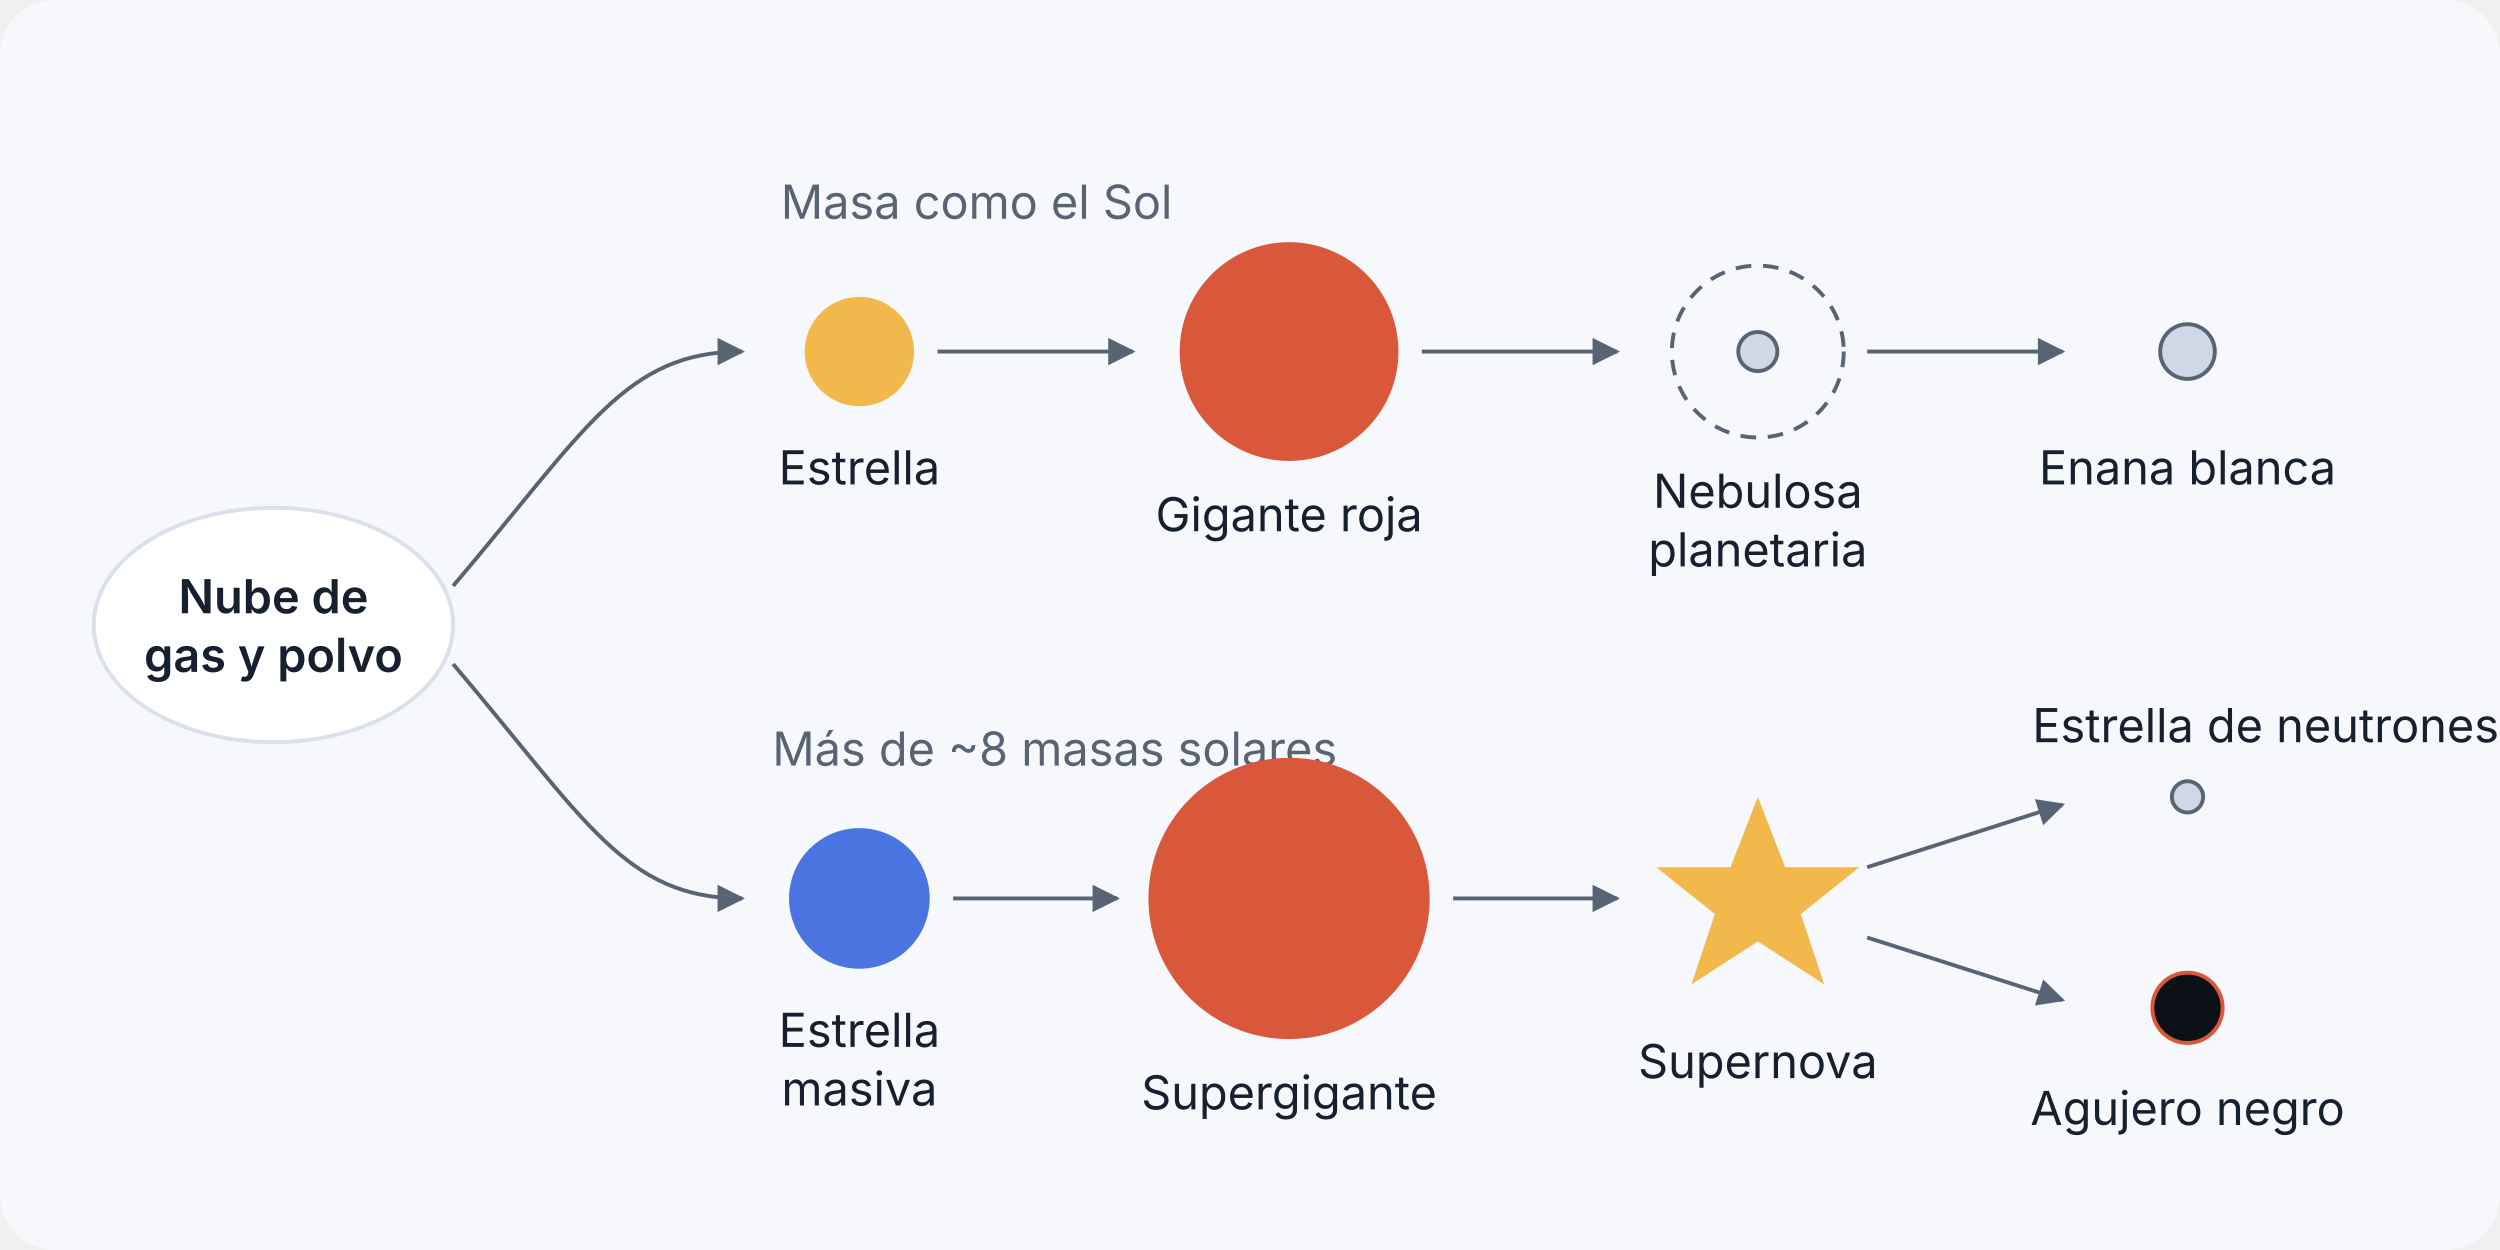
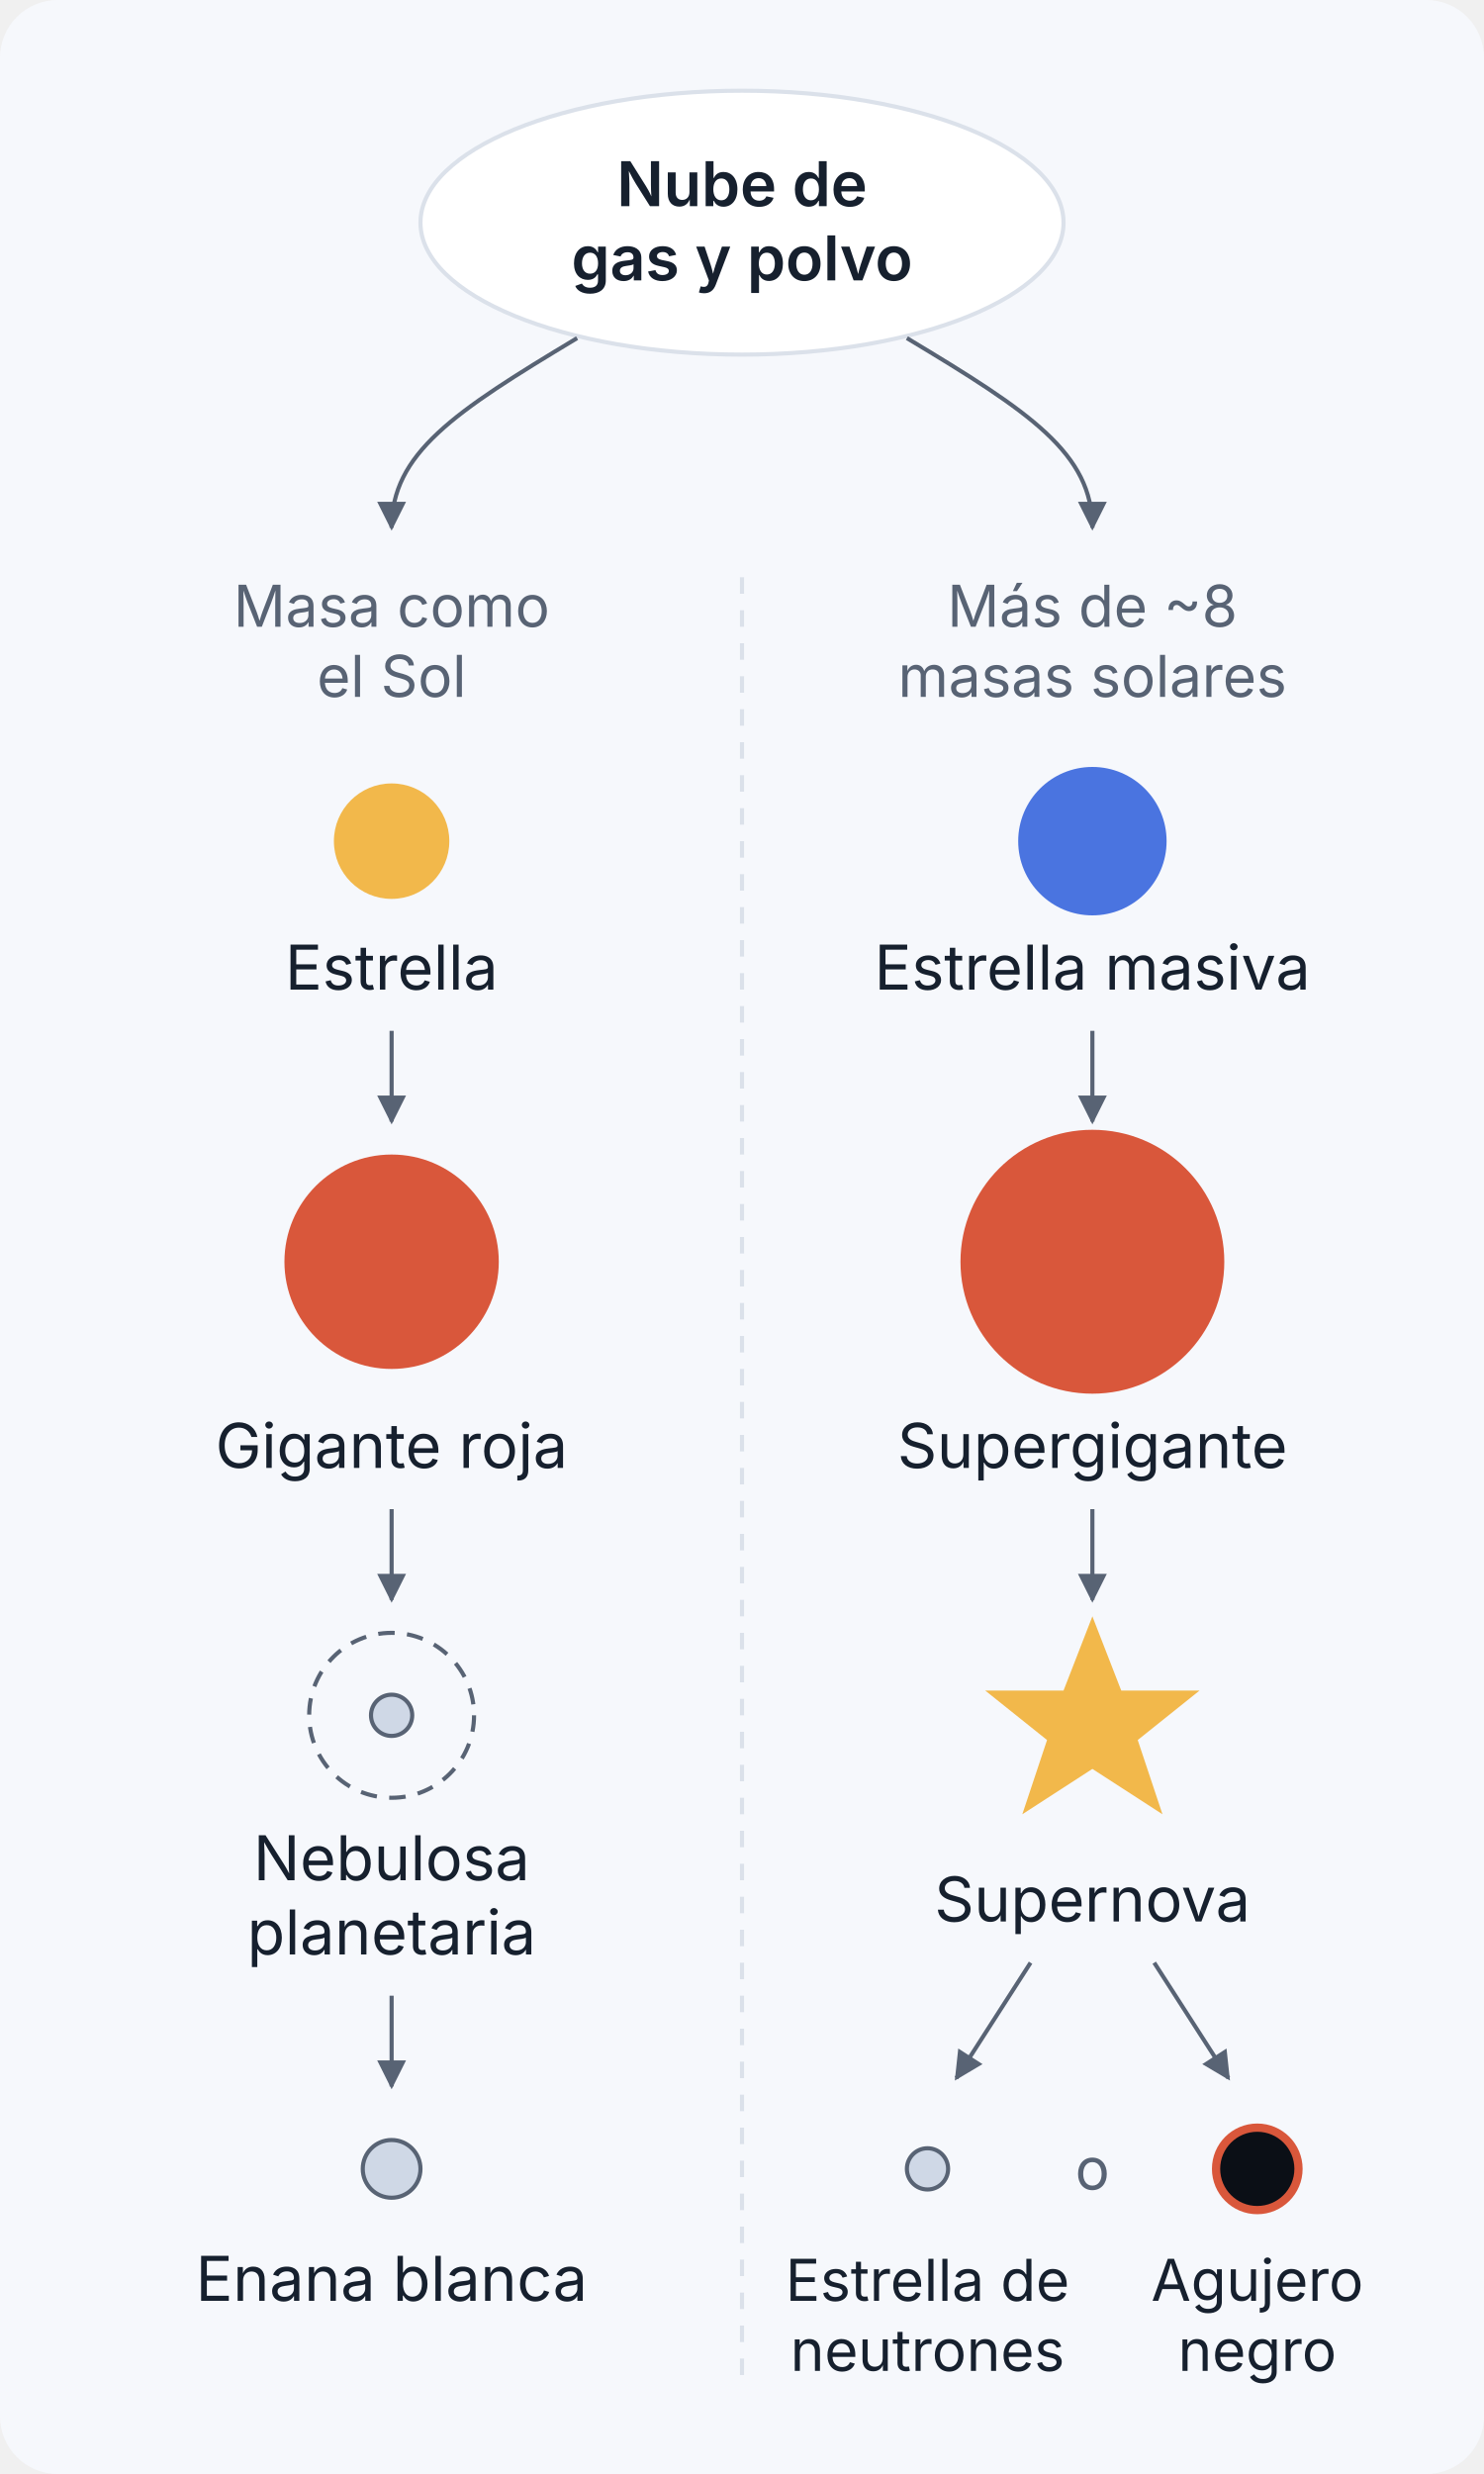
- <svg xmlns="http://www.w3.org/2000/svg" viewBox="0 0 640 320" role="img" aria-labelledby="t">
+ <svg xmlns="http://www.w3.org/2000/svg" viewBox="0 0 360 600" role="img" aria-labelledby="t">
  <style>
-     .bg{fill:#f6f8fc}.ink{fill:#16202e}.mut{fill:#586374}.box{fill:#ffffff;stroke:#dbe1ea}.lin{stroke:#586374;fill:none}
+     .bg{fill:#f6f8fc}.ink{fill:#16202e}.mut{fill:#586374}.box{fill:#ffffff;stroke:#dbe1ea}.lin{stroke:#586374;fill:none}.sep{stroke:#dbe1ea}
    .sun{fill:#f2b84b}.red{fill:#d9573b}.blu{fill:#4a74e0}.wd{fill:#cfd8e6;stroke:#586374}
    text{font-family:system-ui,-apple-system,"Segoe UI",sans-serif}
-     @media (prefers-color-scheme:dark){.bg{fill:#161d28}.ink{fill:#e5eaf1}.mut{fill:#98a3b4}.box{fill:#1d2633;stroke:#273244}.lin{stroke:#98a3b4}.wd{fill:#e5eaf1;stroke:#98a3b4}}
+     @media (prefers-color-scheme:dark){.bg{fill:#161d28}.ink{fill:#e5eaf1}.mut{fill:#98a3b4}.box{fill:#1d2633;stroke:#273244}.lin{stroke:#98a3b4}.sep{stroke:#273244}.wd{fill:#e5eaf1;stroke:#98a3b4}}
  </style>
  <defs>
    <marker id="a" viewBox="0 0 10 10" refX="9" refY="5" markerWidth="7" markerHeight="7" orient="auto">
      <path d="M0,0L10,5L0,10z" class="mut" />
    </marker>
  </defs>
-   <rect class="bg" width="640" height="320" rx="14" />
-   <g font-size="12" text-anchor="middle">
-     <ellipse cx="70" cy="160" rx="46" ry="30" class="box" />
-     <text class="ink" x="70" y="157" font-weight="600">Nube de</text>
-     <text class="ink" x="70" y="172" font-weight="600">gas y polvo</text>
-     <path class="lin" d="M116 150 C150 110 160 90 190 90" marker-end="url(#a)" />
-     <path class="lin" d="M116 170 C150 210 160 230 190 230" marker-end="url(#a)" />
-     <text class="mut" x="250" y="56">Masa como el Sol</text>
-     <circle class="sun" cx="220" cy="90" r="14" />
-     <text class="ink" x="220" y="124">Estrella</text>
-     <path class="lin" d="M240 90 H290" marker-end="url(#a)" />
-     <circle class="red" cx="330" cy="90" r="28" />
-     <text class="ink" x="330" y="136">Gigante roja</text>
-     <path class="lin" d="M364 90 H414" marker-end="url(#a)" />
-     <circle cx="450" cy="90" r="22" fill="none" class="lin" stroke-dasharray="4 3" />
-     <circle class="wd" cx="450" cy="90" r="5" />
-     <text class="ink" x="450" y="130">Nebulosa</text>
-     <text class="ink" x="450" y="145">planetaria</text>
-     <path class="lin" d="M478 90 H528" marker-end="url(#a)" />
-     <circle class="wd" cx="560" cy="90" r="7" />
-     <text class="ink" x="560" y="124">Enana blanca</text>
-     <text class="mut" x="270" y="196">Más de ~8 masas solares</text>
-     <circle class="blu" cx="220" cy="230" r="18" />
-     <text class="ink" x="220" y="268">Estrella</text>
-     <text class="ink" x="220" y="283">masiva</text>
-     <path class="lin" d="M244 230 H286" marker-end="url(#a)" />
-     <circle class="red" cx="330" cy="230" r="36" />
-     <text class="ink" x="330" y="284">Supergigante</text>
-     <path class="lin" d="M372 230 H414" marker-end="url(#a)" />
-     <polygon class="sun" points="450,204 457,222 476,222 461,234 467,252 450,241 433,252 439,234 424,222 443,222" />
-     <text class="ink" x="450" y="276">Supernova</text>
-     <path class="lin" d="M478 222 L528 206" marker-end="url(#a)" />
-     <path class="lin" d="M478 240 L528 256" marker-end="url(#a)" />
-     <circle class="wd" cx="560" cy="204" r="4" />
-     <text class="ink" x="580" y="190" text-anchor="middle">Estrella de neutrones</text>
-     <circle cx="560" cy="258" r="9" fill="#0b0f16" stroke="#d9573b" />
-     <text class="ink" x="560" y="288">Agujero negro</text>
+   <rect class="bg" width="360" height="600" rx="14" />
+   <g text-anchor="middle">
+     <ellipse class="box" cx="180" cy="54" rx="78" ry="32" />
+     <text class="ink" x="180" y="50" font-size="15" font-weight="600">Nube de</text>
+     <text class="ink" x="180" y="68" font-size="15" font-weight="600">gas y polvo</text>
+     <path class="lin" d="M140 82 C110 100 95 110 95 128" marker-end="url(#a)" />
+     <path class="lin" d="M220 82 C250 100 265 110 265 128" marker-end="url(#a)" />
+     <line class="sep" x1="180" y1="140" x2="180" y2="580" stroke-dasharray="4 4" />
+     <text class="mut" x="95" y="152" font-size="14">Masa como</text>
+     <text class="mut" x="95" y="169" font-size="14">el Sol</text>
+     <text class="mut" x="265" y="152" font-size="14">Más de ~8</text>
+     <text class="mut" x="265" y="169" font-size="14">masas solares</text>
+     <circle class="sun" cx="95" cy="204" r="14" />
+     <text class="ink" x="95" y="240" font-size="15">Estrella</text>
+     <circle class="blu" cx="265" cy="204" r="18" />
+     <text class="ink" x="265" y="240" font-size="15">Estrella masiva</text>
+     <path class="lin" d="M95 250 V272" marker-end="url(#a)" />
+     <path class="lin" d="M265 250 V272" marker-end="url(#a)" />
+     <circle class="red" cx="95" cy="306" r="26" />
+     <text class="ink" x="95" y="356" font-size="15">Gigante roja</text>
+     <circle class="red" cx="265" cy="306" r="32" />
+     <text class="ink" x="265" y="356" font-size="15">Supergigante</text>
+     <path class="lin" d="M95 366 V388" marker-end="url(#a)" />
+     <path class="lin" d="M265 366 V388" marker-end="url(#a)" />
+     <circle class="lin" cx="95" cy="416" r="20" stroke-dasharray="4 3" />
+     <circle class="wd" cx="95" cy="416" r="5" />
+     <text class="ink" x="95" y="456" font-size="15">Nebulosa</text>
+     <text class="ink" x="95" y="474" font-size="15">planetaria</text>
+     <polygon class="sun" points="265,392 272,410 291,410 276,422 282,440 265,429 248,440 254,422 239,410 258,410" />
+     <text class="ink" x="265" y="466" font-size="15">Supernova</text>
+     <path class="lin" d="M95 484 V506" marker-end="url(#a)" />
+     <path class="lin" d="M250 476 L232 504" marker-end="url(#a)" />
+     <path class="lin" d="M280 476 L298 504" marker-end="url(#a)" />
+     <circle class="wd" cx="95" cy="526" r="7" />
+     <text class="ink" x="95" y="558" font-size="15">Enana blanca</text>
+     <circle class="wd" cx="225" cy="526" r="5" />
+     <text class="ink" x="225" y="558" font-size="14">Estrella de</text>
+     <text class="ink" x="225" y="575" font-size="14">neutrones</text>
+     <text class="mut" x="265" y="531" font-size="14">o</text>
+     <circle cx="305" cy="526" r="10" fill="#0b0f16" stroke="#d9573b" stroke-width="2" />
+     <text class="ink" x="305" y="558" font-size="14">Agujero</text>
+     <text class="ink" x="305" y="575" font-size="14">negro</text>
  </g>
</svg>
